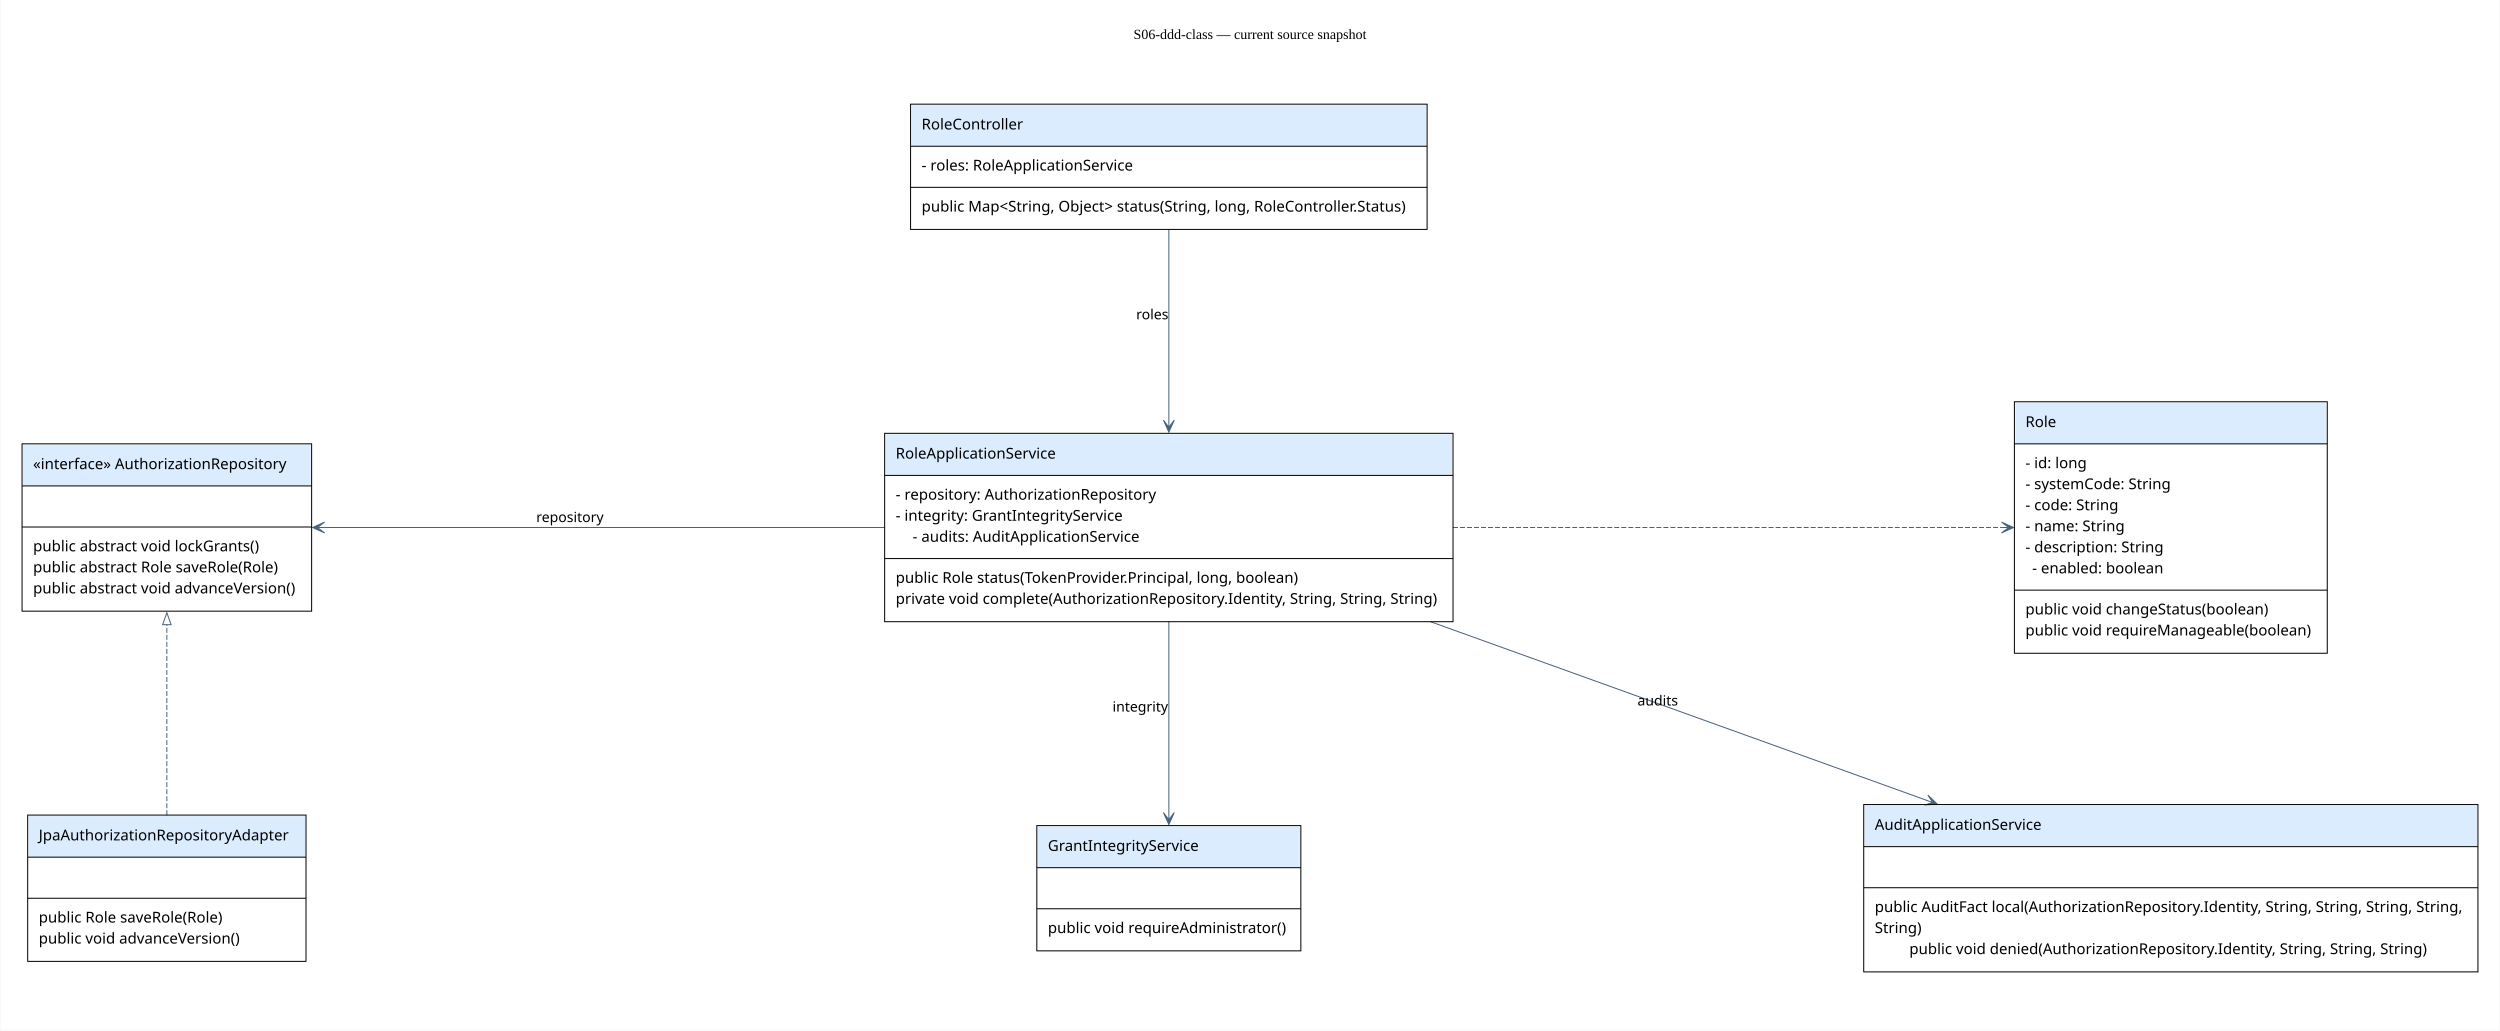
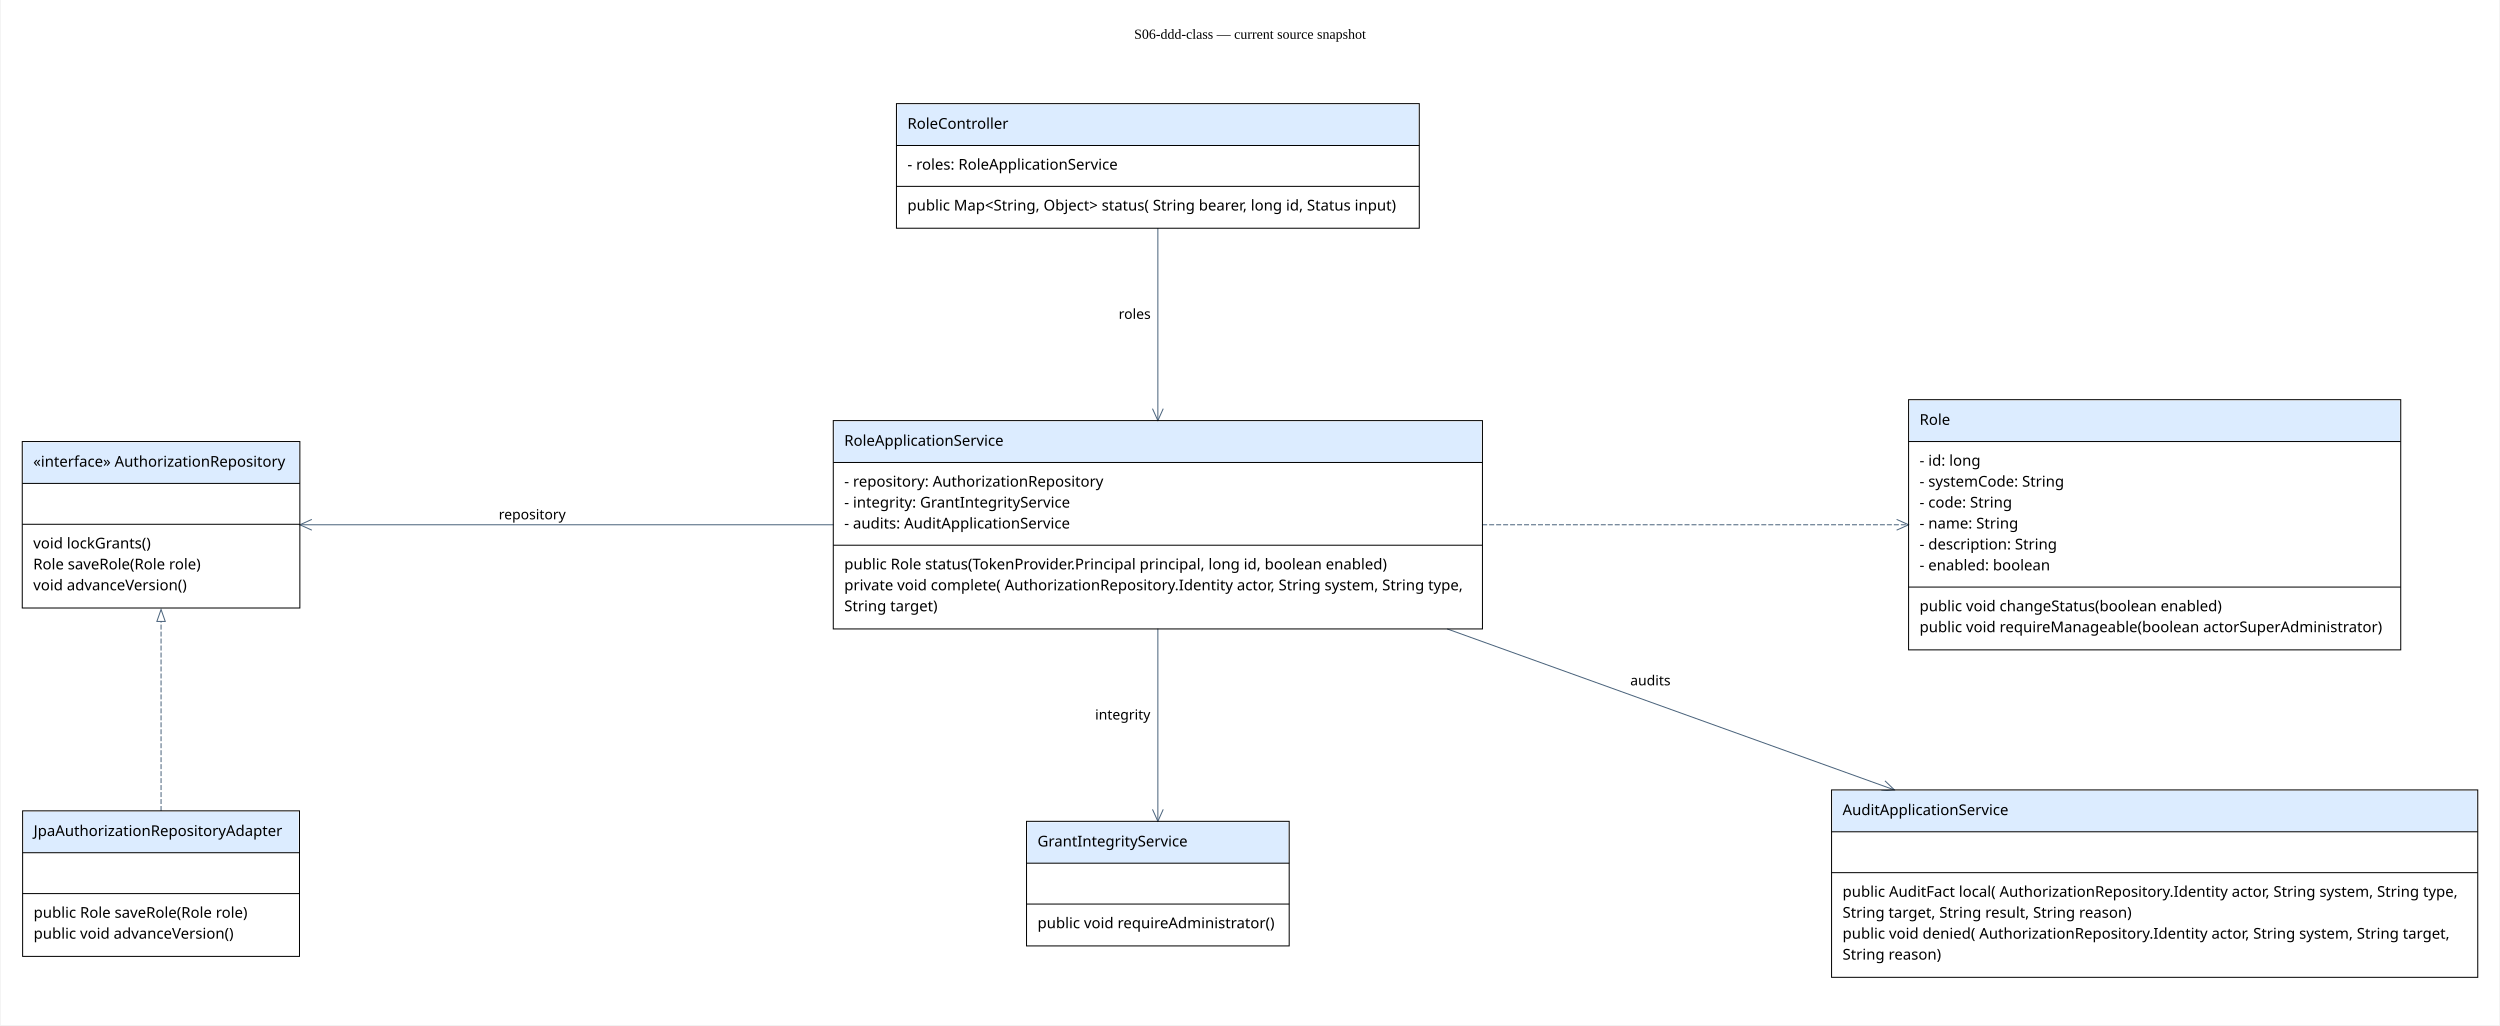
- <svg xmlns="http://www.w3.org/2000/svg" width="2494pt" height="1028pt" viewBox="0.00 0.00 2494.20 1028.42">
+ <svg xmlns="http://www.w3.org/2000/svg" width="2507pt" height="1028pt" viewBox="0.00 0.00 2506.57 1028.42">
  <g id="graph0" class="graph" transform="scale(1 1) rotate(0) translate(21.6 1006.82)">
-     <polygon fill="white" stroke="none" points="-21.6,21.6 -21.6,-1006.82 2472.6,-1006.82 2472.6,21.6 -21.6,21.6" />
-     <text text-anchor="middle" x="1225.5" y="-967.92" font-family="Times New Roman,serif" font-size="14.00">S06-ddd-class — current source snapshot</text>
+     <polygon fill="white" stroke="none" points="-21.6,21.6 -21.6,-1006.82 2484.97,-1006.82 2484.97,21.6 -21.6,21.6" />
+     <text text-anchor="middle" x="1231.69" y="-967.92" font-family="Times New Roman,serif" font-size="14.00">S06-ddd-class — current source snapshot</text>
    <g id="edge2" class="edge">
-       <path fill="none" stroke="#49627b" d="M860.95,-480.36C679.57,-480.36 451.1,-480.36 301.58,-480.36" />
-       <polygon fill="#49627b" stroke="#49627b" points="289.93,-480.36 301.93,-474.96 294.71,-480.36 301.93,-480.36 301.93,-480.36 301.93,-480.36 294.71,-480.36 301.93,-485.76 289.93,-480.36" />
-       <text text-anchor="middle" x="546.76" y="-485.81" font-family="Microsoft YaHei" font-size="14.00">repository</text>
+       <path fill="none" stroke="#49627b" d="M813.89,-480.36C632.59,-480.36 416.25,-480.36 278.33,-480.36" />
+       <text text-anchor="middle" x="511.61" y="-485.81" font-family="Microsoft YaHei" font-size="14.00">repository</text>
    </g>
    <g id="edge4" class="edge">
-       <path fill="none" stroke="#49627b" stroke-dasharray="5,2" d="M1428.05,-480.36C1604.8,-480.36 1826.27,-480.36 1975.82,-480.36" />
-       <polygon fill="#49627b" stroke="#49627b" points="1987.49,-480.36 1975.49,-485.76 1982.71,-480.36 1975.49,-480.36 1975.49,-480.36 1975.49,-480.36 1982.71,-480.36 1975.49,-474.96 1987.49,-480.36" />
+       <path fill="none" stroke="#49627b" stroke-dasharray="5,2" d="M1464.61,-480.36C1603.72,-480.36 1763.46,-480.36 1892.58,-480.36" />
    </g>
    <g id="edge5" class="edge">
-       <path fill="none" stroke="#49627b" d="M1144.5,-386.71C1144.5,-327.21 1144.5,-251.21 1144.5,-195.64" />
-       <polygon fill="#49627b" stroke="#49627b" points="1144.5,-183.9 1149.9,-195.9 1144.5,-188.68 1144.5,-195.9 1144.5,-195.9 1144.5,-195.9 1144.5,-188.68 1139.1,-195.9 1144.5,-183.9" />
-       <text text-anchor="middle" x="1116" y="-296.63" font-family="Microsoft YaHei" font-size="14.00">integrity</text>
+       <path fill="none" stroke="#49627b" d="M1139.25,-376.23C1139.25,-313.62 1139.25,-236.02 1139.25,-182.8" />
+       <text text-anchor="middle" x="1104" y="-284.97" font-family="Microsoft YaHei" font-size="14.00">integrity   </text>
    </g>
    <g id="edge6" class="edge">
-       <path fill="none" stroke="#49627b" d="M1405.61,-386.36C1558.58,-331.29 1750.55,-262.18 1900.48,-208.21" />
-       <polygon fill="#49627b" stroke="#49627b" points="1911.42,-204.27 1901.96,-213.41 1906.92,-205.89 1900.13,-208.33 1900.13,-208.33 1900.13,-208.33 1906.92,-205.89 1898.3,-203.25 1911.42,-204.27" />
-       <text text-anchor="middle" x="1632.42" y="-302.73" font-family="Microsoft YaHei" font-size="14.00">audits</text>
+       <path fill="none" stroke="#49627b" d="M1429.5,-375.87C1571.37,-324.8 1740.76,-263.82 1878.47,-214.24" />
+       <text text-anchor="middle" x="1633.36" y="-319.26" font-family="Microsoft YaHei" font-size="14.00">audits</text>
+       <text text-anchor="middle" x="1633.36" y="-300.51" font-family="Microsoft YaHei" font-size="14.00"> </text>
    </g>
    <g id="edge1" class="edge">
-       <path fill="none" stroke="#49627b" d="M1144.5,-778.06C1144.5,-725.65 1144.5,-649.51 1144.5,-587.36" />
-       <polygon fill="#49627b" stroke="#49627b" points="1144.5,-575.54 1149.9,-587.54 1144.5,-580.32 1144.5,-587.54 1144.5,-587.54 1144.5,-587.54 1144.5,-580.32 1139.1,-587.54 1144.5,-575.54" />
-       <text text-anchor="middle" x="1128" y="-688.16" font-family="Microsoft YaHei" font-size="14.00">roles</text>
+       <path fill="none" stroke="#49627b" d="M1139.25,-778.06C1139.25,-724.94 1139.25,-647.45 1139.25,-584.84" />
+       <text text-anchor="middle" x="1116" y="-686.9" font-family="Microsoft YaHei" font-size="14.00">roles   </text>
    </g>
    <g id="edge3" class="edge">
-       <path fill="none" stroke="#49627b" stroke-dasharray="5,2" d="M144.5,-193.21C144.5,-248.03 144.5,-323.7 144.5,-383.6" />
-       <polygon fill="none" stroke="#49627b" points="140.3,-383.39 144.5,-395.39 148.7,-383.39 140.3,-383.39" />
+       <path fill="none" stroke="#49627b" stroke-dasharray="5,2" d="M139.25,-193.21C139.25,-248.03 139.25,-323.7 139.25,-383.6" />
+       <polygon fill="none" stroke="#49627b" points="135.05,-383.39 139.25,-395.39 143.45,-383.39 135.05,-383.39" />
+     </g>
+     <g id="edge7" class="edge">
+       <path fill="none" stroke="#49627b" d="M1144.65,-596.86C1144.65,-596.86 1139.25,-584.86 1139.25,-584.86 1139.25,-584.86 1133.85,-596.86 1133.85,-596.86" />
+     </g>
+     <g id="edge8" class="edge">
+       <path fill="none" stroke="#49627b" d="M290.5,-474.96C290.5,-474.96 278.5,-480.36 278.5,-480.36 278.5,-480.36 290.5,-485.76 290.5,-485.76" />
+     </g>
+     <g id="edge9" class="edge">
+       <path fill="none" stroke="#49627b" d="M1880.38,-485.76C1880.38,-485.76 1892.38,-480.36 1892.38,-480.36 1892.38,-480.36 1880.38,-474.96 1880.38,-474.96" />
+     </g>
+     <g id="edge10" class="edge">
+       <path fill="none" stroke="#49627b" d="M1144.65,-194.86C1144.65,-194.86 1139.25,-182.86 1139.25,-182.86 1139.25,-182.86 1133.85,-194.86 1133.85,-194.86" />
+     </g>
+     <g id="edge11" class="edge">
+       <path fill="none" stroke="#49627b" d="M1868.68,-223.5C1868.68,-223.5 1878.14,-214.36 1878.14,-214.36 1878.14,-214.36 1865.02,-213.34 1865.02,-213.34" />
    </g>
    <g id="node1" class="node">
-       <polygon fill="#dcecff" stroke="none" points="861.88,-532.36 861.88,-573.36 1427.12,-573.36 1427.12,-532.36 861.88,-532.36" />
-       <text text-anchor="start" x="871.88" y="-549.11" font-family="Microsoft YaHei" font-size="15.00">RoleApplicationService</text>
-       <polygon fill="#ffffff" stroke="none" points="861.88,-449.36 861.88,-532.36 1427.12,-532.36 1427.12,-449.36 861.88,-449.36" />
-       <text text-anchor="start" x="871.88" y="-508.11" font-family="Microsoft YaHei" font-size="15.00">- repository: AuthorizationRepository</text>
-       <text text-anchor="start" x="871.88" y="-487.11" font-family="Microsoft YaHei" font-size="15.00">- integrity: GrantIntegrityService</text>
-       <text text-anchor="start" x="888.75" y="-466.11" font-family="Microsoft YaHei" font-size="15.00">- audits: AuditApplicationService</text>
-       <polygon fill="#ffffff" stroke="none" points="861.88,-387.36 861.88,-449.36 1427.12,-449.36 1427.12,-387.36 861.88,-387.36" />
-       <text text-anchor="start" x="871.88" y="-425.11" font-family="Microsoft YaHei" font-size="15.00">public Role status(TokenProvider.Principal, long, boolean)</text>
-       <text text-anchor="start" x="871.88" y="-404.11" font-family="Microsoft YaHei" font-size="15.00">private void complete(AuthorizationRepository.Identity, String, String, String)</text>
-       <polygon fill="black" stroke="black" points="860.88,-532.36 860.88,-532.36 1428.12,-532.36 1428.12,-532.36 860.88,-532.36" />
-       <polygon fill="black" stroke="black" points="860.88,-449.36 860.88,-449.36 1428.12,-449.36 1428.12,-449.36 860.88,-449.36" />
-       <polygon fill="none" stroke="black" points="860.88,-386.36 860.88,-574.36 1428.12,-574.36 1428.12,-386.36 860.88,-386.36" />
+       <polygon fill="#dcecff" stroke="none" points="814.62,-542.86 814.62,-583.86 1463.88,-583.86 1463.88,-542.86 814.62,-542.86" />
+       <text text-anchor="start" x="824.62" y="-559.61" font-family="Microsoft YaHei" font-size="15.00">RoleApplicationService</text>
+       <polygon fill="#ffffff" stroke="none" points="814.62,-459.86 814.62,-542.86 1463.88,-542.86 1463.88,-459.86 814.62,-459.86" />
+       <text text-anchor="start" x="824.62" y="-518.61" font-family="Microsoft YaHei" font-size="15.00">- repository: AuthorizationRepository</text>
+       <text text-anchor="start" x="824.62" y="-497.61" font-family="Microsoft YaHei" font-size="15.00">- integrity: GrantIntegrityService</text>
+       <text text-anchor="start" x="824.62" y="-476.61" font-family="Microsoft YaHei" font-size="15.00">- audits: AuditApplicationService</text>
+       <polygon fill="#ffffff" stroke="none" points="814.62,-376.86 814.62,-459.86 1463.88,-459.86 1463.88,-376.86 814.62,-376.86" />
+       <text text-anchor="start" x="824.62" y="-435.61" font-family="Microsoft YaHei" font-size="15.00">public Role status(TokenProvider.Principal principal, long id, boolean enabled)</text>
+       <text text-anchor="start" x="824.62" y="-414.61" font-family="Microsoft YaHei" font-size="15.00">private void complete( AuthorizationRepository.Identity actor, String system, String type,</text>
+       <text text-anchor="start" x="824.62" y="-393.61" font-family="Microsoft YaHei" font-size="15.00">String target)</text>
+       <polygon fill="black" stroke="black" points="813.62,-542.86 813.62,-542.86 1464.88,-542.86 1464.88,-542.86 813.62,-542.86" />
+       <polygon fill="black" stroke="black" points="813.62,-459.86 813.62,-459.86 1464.88,-459.86 1464.88,-459.86 813.62,-459.86" />
+       <polygon fill="none" stroke="black" points="813.62,-375.86 813.62,-584.86 1464.88,-584.86 1464.88,-375.86 813.62,-375.86" />
    </g>
    <g id="node2" class="node">
-       <polygon fill="#dcecff" stroke="none" points="1,-521.86 1,-562.86 288,-562.86 288,-521.86 1,-521.86" />
+       <polygon fill="#dcecff" stroke="none" points="1,-521.86 1,-562.86 277.5,-562.86 277.5,-521.86 1,-521.86" />
      <text text-anchor="start" x="11" y="-538.61" font-family="Microsoft YaHei" font-size="15.00">«interface» AuthorizationRepository</text>
-       <polygon fill="#ffffff" stroke="none" points="1,-480.86 1,-521.86 288,-521.86 288,-480.86 1,-480.86" />
+       <polygon fill="#ffffff" stroke="none" points="1,-480.86 1,-521.86 277.5,-521.86 277.5,-480.86 1,-480.86" />
      <text text-anchor="start" x="11" y="-497.61" font-family="Microsoft YaHei" font-size="15.00"> </text>
-       <polygon fill="#ffffff" stroke="none" points="1,-397.86 1,-480.86 288,-480.86 288,-397.86 1,-397.86" />
-       <text text-anchor="start" x="11" y="-456.61" font-family="Microsoft YaHei" font-size="15.00">public abstract void lockGrants()</text>
-       <text text-anchor="start" x="11" y="-435.61" font-family="Microsoft YaHei" font-size="15.00">public abstract Role saveRole(Role)</text>
-       <text text-anchor="start" x="11" y="-414.61" font-family="Microsoft YaHei" font-size="15.00">public abstract void advanceVersion()</text>
-       <polygon fill="black" stroke="black" points="0,-521.86 0,-521.86 289,-521.86 289,-521.86 0,-521.86" />
-       <polygon fill="black" stroke="black" points="0,-480.86 0,-480.86 289,-480.86 289,-480.86 0,-480.86" />
-       <polygon fill="none" stroke="black" points="0,-396.86 0,-563.86 289,-563.86 289,-396.86 0,-396.86" />
+       <polygon fill="#ffffff" stroke="none" points="1,-397.86 1,-480.86 277.5,-480.86 277.5,-397.86 1,-397.86" />
+       <text text-anchor="start" x="11" y="-456.61" font-family="Microsoft YaHei" font-size="15.00">void lockGrants()</text>
+       <text text-anchor="start" x="11" y="-435.61" font-family="Microsoft YaHei" font-size="15.00">Role saveRole(Role role)</text>
+       <text text-anchor="start" x="11" y="-414.61" font-family="Microsoft YaHei" font-size="15.00">void advanceVersion()</text>
+       <polygon fill="black" stroke="black" points="0,-521.86 0,-521.86 278.5,-521.86 278.5,-521.86 0,-521.86" />
+       <polygon fill="black" stroke="black" points="0,-480.86 0,-480.86 278.5,-480.86 278.5,-480.86 0,-480.86" />
+       <polygon fill="none" stroke="black" points="0,-396.86 0,-563.86 278.5,-563.86 278.5,-396.86 0,-396.86" />
    </g>
    <g id="node3" class="node">
-       <polygon fill="#dcecff" stroke="none" points="1989.38,-563.86 1989.38,-604.86 2299.62,-604.86 2299.62,-563.86 1989.38,-563.86" />
-       <text text-anchor="start" x="1999.38" y="-580.61" font-family="Microsoft YaHei" font-size="15.00">Role</text>
-       <polygon fill="#ffffff" stroke="none" points="1989.38,-417.86 1989.38,-563.86 2299.62,-563.86 2299.62,-417.86 1989.38,-417.86" />
-       <text text-anchor="start" x="1999.38" y="-539.61" font-family="Microsoft YaHei" font-size="15.00">- id: long</text>
-       <text text-anchor="start" x="1999.38" y="-518.61" font-family="Microsoft YaHei" font-size="15.00">- systemCode: String</text>
-       <text text-anchor="start" x="1999.38" y="-497.61" font-family="Microsoft YaHei" font-size="15.00">- code: String</text>
-       <text text-anchor="start" x="1999.38" y="-476.61" font-family="Microsoft YaHei" font-size="15.00">- name: String</text>
-       <text text-anchor="start" x="1999.38" y="-455.61" font-family="Microsoft YaHei" font-size="15.00">- description: String</text>
-       <text text-anchor="start" x="2006.12" y="-434.61" font-family="Microsoft YaHei" font-size="15.00">- enabled: boolean</text>
-       <polygon fill="#ffffff" stroke="none" points="1989.38,-355.86 1989.38,-417.86 2299.62,-417.86 2299.62,-355.86 1989.38,-355.86" />
-       <text text-anchor="start" x="1999.38" y="-393.61" font-family="Microsoft YaHei" font-size="15.00">public void changeStatus(boolean)</text>
-       <text text-anchor="start" x="1999.38" y="-372.61" font-family="Microsoft YaHei" font-size="15.00">public void requireManageable(boolean)</text>
-       <polygon fill="black" stroke="black" points="1988.38,-563.86 1988.38,-563.86 2300.62,-563.86 2300.62,-563.86 1988.38,-563.86" />
-       <polygon fill="black" stroke="black" points="1988.38,-417.86 1988.38,-417.86 2300.62,-417.86 2300.62,-417.86 1988.38,-417.86" />
-       <polygon fill="none" stroke="black" points="1988.38,-354.86 1988.38,-605.86 2300.62,-605.86 2300.62,-354.86 1988.38,-354.86" />
+       <polygon fill="#dcecff" stroke="none" points="1893.38,-563.86 1893.38,-604.86 2385.12,-604.86 2385.12,-563.86 1893.38,-563.86" />
+       <text text-anchor="start" x="1903.38" y="-580.61" font-family="Microsoft YaHei" font-size="15.00">Role</text>
+       <polygon fill="#ffffff" stroke="none" points="1893.38,-417.86 1893.38,-563.86 2385.12,-563.86 2385.12,-417.86 1893.38,-417.86" />
+       <text text-anchor="start" x="1903.38" y="-539.61" font-family="Microsoft YaHei" font-size="15.00">- id: long</text>
+       <text text-anchor="start" x="1903.38" y="-518.61" font-family="Microsoft YaHei" font-size="15.00">- systemCode: String</text>
+       <text text-anchor="start" x="1903.38" y="-497.61" font-family="Microsoft YaHei" font-size="15.00">- code: String</text>
+       <text text-anchor="start" x="1903.38" y="-476.61" font-family="Microsoft YaHei" font-size="15.00">- name: String</text>
+       <text text-anchor="start" x="1903.38" y="-455.61" font-family="Microsoft YaHei" font-size="15.00">- description: String</text>
+       <text text-anchor="start" x="1903.38" y="-434.61" font-family="Microsoft YaHei" font-size="15.00">- enabled: boolean</text>
+       <polygon fill="#ffffff" stroke="none" points="1893.38,-355.86 1893.38,-417.86 2385.12,-417.86 2385.12,-355.86 1893.38,-355.86" />
+       <text text-anchor="start" x="1903.38" y="-393.61" font-family="Microsoft YaHei" font-size="15.00">public void changeStatus(boolean enabled)</text>
+       <text text-anchor="start" x="1903.38" y="-372.61" font-family="Microsoft YaHei" font-size="15.00">public void requireManageable(boolean actorSuperAdministrator)</text>
+       <polygon fill="black" stroke="black" points="1892.38,-563.86 1892.38,-563.86 2386.12,-563.86 2386.12,-563.86 1892.38,-563.86" />
+       <polygon fill="black" stroke="black" points="1892.38,-417.86 1892.38,-417.86 2386.12,-417.86 2386.12,-417.86 1892.38,-417.86" />
+       <polygon fill="none" stroke="black" points="1892.38,-354.86 1892.38,-605.86 2386.12,-605.86 2386.12,-354.86 1892.38,-354.86" />
    </g>
    <g id="node4" class="node">
-       <polygon fill="#dcecff" stroke="none" points="887.75,-860.86 887.75,-901.86 1401.25,-901.86 1401.25,-860.86 887.75,-860.86" />
-       <text text-anchor="start" x="897.75" y="-877.61" font-family="Microsoft YaHei" font-size="15.00">RoleController</text>
-       <polygon fill="#ffffff" stroke="none" points="887.75,-819.86 887.75,-860.86 1401.25,-860.86 1401.25,-819.86 887.75,-819.86" />
-       <text text-anchor="start" x="897.75" y="-836.61" font-family="Microsoft YaHei" font-size="15.00">- roles: RoleApplicationService</text>
-       <polygon fill="#ffffff" stroke="none" points="887.75,-778.86 887.75,-819.86 1401.25,-819.86 1401.25,-778.86 887.75,-778.86" />
-       <text text-anchor="start" x="897.75" y="-795.61" font-family="Microsoft YaHei" font-size="15.00">public Map&lt;String, Object&gt; status(String, long, RoleController.Status)</text>
-       <polygon fill="black" stroke="black" points="886.75,-860.86 886.75,-860.86 1402.25,-860.86 1402.25,-860.86 886.75,-860.86" />
-       <polygon fill="black" stroke="black" points="886.75,-819.86 886.75,-819.86 1402.25,-819.86 1402.25,-819.86 886.75,-819.86" />
-       <polygon fill="none" stroke="black" points="886.75,-777.86 886.75,-902.86 1402.25,-902.86 1402.25,-777.86 886.75,-777.86" />
+       <polygon fill="#dcecff" stroke="none" points="878,-860.86 878,-901.86 1400.5,-901.86 1400.5,-860.86 878,-860.86" />
+       <text text-anchor="start" x="888" y="-877.61" font-family="Microsoft YaHei" font-size="15.00">RoleController</text>
+       <polygon fill="#ffffff" stroke="none" points="878,-819.86 878,-860.86 1400.5,-860.86 1400.5,-819.86 878,-819.86" />
+       <text text-anchor="start" x="888" y="-836.61" font-family="Microsoft YaHei" font-size="15.00">- roles: RoleApplicationService</text>
+       <polygon fill="#ffffff" stroke="none" points="878,-778.86 878,-819.86 1400.5,-819.86 1400.5,-778.86 878,-778.86" />
+       <text text-anchor="start" x="888" y="-795.61" font-family="Microsoft YaHei" font-size="15.00">public Map&lt;String, Object&gt; status( String bearer, long id, Status input)</text>
+       <polygon fill="black" stroke="black" points="877,-860.86 877,-860.86 1401.5,-860.86 1401.5,-860.86 877,-860.86" />
+       <polygon fill="black" stroke="black" points="877,-819.86 877,-819.86 1401.5,-819.86 1401.5,-819.86 877,-819.86" />
+       <polygon fill="none" stroke="black" points="877,-777.86 877,-902.86 1401.5,-902.86 1401.5,-777.86 877,-777.86" />
    </g>
    <g id="node5" class="node">
-       <polygon fill="#dcecff" stroke="none" points="6.62,-151.36 6.62,-192.36 282.38,-192.36 282.38,-151.36 6.62,-151.36" />
-       <text text-anchor="start" x="16.62" y="-168.11" font-family="Microsoft YaHei" font-size="15.00">JpaAuthorizationRepositoryAdapter</text>
-       <polygon fill="#ffffff" stroke="none" points="6.62,-110.36 6.62,-151.36 282.38,-151.36 282.38,-110.36 6.62,-110.36" />
-       <text text-anchor="start" x="16.62" y="-127.11" font-family="Microsoft YaHei" font-size="15.00"> </text>
-       <polygon fill="#ffffff" stroke="none" points="6.62,-48.36 6.62,-110.36 282.38,-110.36 282.38,-48.36 6.62,-48.36" />
-       <text text-anchor="start" x="16.62" y="-86.11" font-family="Microsoft YaHei" font-size="15.00">public Role saveRole(Role)</text>
-       <text text-anchor="start" x="16.62" y="-65.11" font-family="Microsoft YaHei" font-size="15.00">public void advanceVersion()</text>
-       <polygon fill="black" stroke="black" points="5.62,-151.36 5.62,-151.36 283.38,-151.36 283.38,-151.36 5.62,-151.36" />
-       <polygon fill="black" stroke="black" points="5.62,-110.36 5.62,-110.36 283.38,-110.36 283.38,-110.36 5.62,-110.36" />
-       <polygon fill="none" stroke="black" points="5.62,-47.36 5.62,-193.36 283.38,-193.36 283.38,-47.36 5.62,-47.36" />
+       <polygon fill="#dcecff" stroke="none" points="1.37,-151.36 1.37,-192.36 277.12,-192.36 277.12,-151.36 1.37,-151.36" />
+       <text text-anchor="start" x="11.37" y="-168.11" font-family="Microsoft YaHei" font-size="15.00">JpaAuthorizationRepositoryAdapter</text>
+       <polygon fill="#ffffff" stroke="none" points="1.37,-110.36 1.37,-151.36 277.12,-151.36 277.12,-110.36 1.37,-110.36" />
+       <text text-anchor="start" x="11.37" y="-127.11" font-family="Microsoft YaHei" font-size="15.00"> </text>
+       <polygon fill="#ffffff" stroke="none" points="1.37,-48.36 1.37,-110.36 277.12,-110.36 277.12,-48.36 1.37,-48.36" />
+       <text text-anchor="start" x="11.37" y="-86.11" font-family="Microsoft YaHei" font-size="15.00">public Role saveRole(Role role)</text>
+       <text text-anchor="start" x="11.37" y="-65.11" font-family="Microsoft YaHei" font-size="15.00">public void advanceVersion()</text>
+       <polygon fill="black" stroke="black" points="0.37,-151.36 0.37,-151.36 278.12,-151.36 278.12,-151.36 0.37,-151.36" />
+       <polygon fill="black" stroke="black" points="0.37,-110.36 0.37,-110.36 278.12,-110.36 278.12,-110.36 0.37,-110.36" />
+       <polygon fill="none" stroke="black" points="0.37,-47.36 0.37,-193.36 278.12,-193.36 278.12,-47.36 0.37,-47.36" />
    </g>
    <g id="node6" class="node">
-       <polygon fill="#dcecff" stroke="none" points="1013.75,-140.86 1013.75,-181.86 1275.25,-181.86 1275.25,-140.86 1013.75,-140.86" />
-       <text text-anchor="start" x="1023.75" y="-157.61" font-family="Microsoft YaHei" font-size="15.00">GrantIntegrityService</text>
-       <polygon fill="#ffffff" stroke="none" points="1013.75,-99.86 1013.75,-140.86 1275.25,-140.86 1275.25,-99.86 1013.75,-99.86" />
-       <text text-anchor="start" x="1023.75" y="-116.61" font-family="Microsoft YaHei" font-size="15.00"> </text>
-       <polygon fill="#ffffff" stroke="none" points="1013.75,-58.86 1013.75,-99.86 1275.25,-99.86 1275.25,-58.86 1013.75,-58.86" />
-       <text text-anchor="start" x="1023.75" y="-75.61" font-family="Microsoft YaHei" font-size="15.00">public void requireAdministrator()</text>
-       <polygon fill="black" stroke="black" points="1012.75,-140.86 1012.75,-140.86 1276.25,-140.86 1276.25,-140.86 1012.75,-140.86" />
-       <polygon fill="black" stroke="black" points="1012.75,-99.86 1012.75,-99.86 1276.25,-99.86 1276.25,-99.86 1012.75,-99.86" />
-       <polygon fill="none" stroke="black" points="1012.75,-57.86 1012.75,-182.86 1276.25,-182.86 1276.25,-57.86 1012.75,-57.86" />
+       <polygon fill="#dcecff" stroke="none" points="1008.5,-140.86 1008.5,-181.86 1270,-181.86 1270,-140.86 1008.5,-140.86" />
+       <text text-anchor="start" x="1018.5" y="-157.61" font-family="Microsoft YaHei" font-size="15.00">GrantIntegrityService</text>
+       <polygon fill="#ffffff" stroke="none" points="1008.5,-99.86 1008.5,-140.86 1270,-140.86 1270,-99.86 1008.5,-99.86" />
+       <text text-anchor="start" x="1018.5" y="-116.61" font-family="Microsoft YaHei" font-size="15.00"> </text>
+       <polygon fill="#ffffff" stroke="none" points="1008.5,-58.86 1008.5,-99.86 1270,-99.86 1270,-58.86 1008.5,-58.86" />
+       <text text-anchor="start" x="1018.5" y="-75.61" font-family="Microsoft YaHei" font-size="15.00">public void requireAdministrator()</text>
+       <polygon fill="black" stroke="black" points="1007.5,-140.86 1007.5,-140.86 1271,-140.86 1271,-140.86 1007.5,-140.86" />
+       <polygon fill="black" stroke="black" points="1007.5,-99.86 1007.5,-99.86 1271,-99.86 1271,-99.86 1007.5,-99.86" />
+       <polygon fill="none" stroke="black" points="1007.5,-57.86 1007.5,-182.86 1271,-182.86 1271,-57.86 1007.5,-57.86" />
    </g>
    <g id="node7" class="node">
-       <polygon fill="#dcecff" stroke="none" points="1839,-161.86 1839,-202.86 2450,-202.86 2450,-161.86 1839,-161.86" />
-       <text text-anchor="start" x="1849" y="-178.61" font-family="Microsoft YaHei" font-size="15.00">AuditApplicationService</text>
-       <polygon fill="#ffffff" stroke="none" points="1839,-120.86 1839,-161.86 2450,-161.86 2450,-120.86 1839,-120.86" />
-       <text text-anchor="start" x="1849" y="-137.61" font-family="Microsoft YaHei" font-size="15.00"> </text>
-       <polygon fill="#ffffff" stroke="none" points="1839,-37.86 1839,-120.86 2450,-120.86 2450,-37.86 1839,-37.86" />
-       <text text-anchor="start" x="1849" y="-96.61" font-family="Microsoft YaHei" font-size="15.00">public AuditFact local(AuthorizationRepository.Identity, String, String, String, String,</text>
-       <text text-anchor="start" x="1849" y="-75.61" font-family="Microsoft YaHei" font-size="15.00">String)</text>
-       <text text-anchor="start" x="1883.5" y="-54.61" font-family="Microsoft YaHei" font-size="15.00">public void denied(AuthorizationRepository.Identity, String, String, String)</text>
-       <polygon fill="black" stroke="black" points="1838,-161.86 1838,-161.86 2451,-161.86 2451,-161.86 1838,-161.86" />
-       <polygon fill="black" stroke="black" points="1838,-120.86 1838,-120.86 2451,-120.86 2451,-120.86 1838,-120.86" />
-       <polygon fill="none" stroke="black" points="1838,-36.86 1838,-203.86 2451,-203.86 2451,-36.86 1838,-36.86" />
+       <polygon fill="#dcecff" stroke="none" points="1816.12,-172.36 1816.12,-213.36 2462.38,-213.36 2462.38,-172.36 1816.12,-172.36" />
+       <text text-anchor="start" x="1826.12" y="-189.11" font-family="Microsoft YaHei" font-size="15.00">AuditApplicationService</text>
+       <polygon fill="#ffffff" stroke="none" points="1816.12,-131.36 1816.12,-172.36 2462.38,-172.36 2462.38,-131.36 1816.12,-131.36" />
+       <text text-anchor="start" x="1826.12" y="-148.11" font-family="Microsoft YaHei" font-size="15.00"> </text>
+       <polygon fill="#ffffff" stroke="none" points="1816.12,-27.36 1816.12,-131.36 2462.38,-131.36 2462.38,-27.36 1816.12,-27.36" />
+       <text text-anchor="start" x="1826.12" y="-107.11" font-family="Microsoft YaHei" font-size="15.00">public AuditFact local( AuthorizationRepository.Identity actor, String system, String type,</text>
+       <text text-anchor="start" x="1826.12" y="-86.11" font-family="Microsoft YaHei" font-size="15.00">String target, String result, String reason)</text>
+       <text text-anchor="start" x="1826.12" y="-65.11" font-family="Microsoft YaHei" font-size="15.00">public void denied( AuthorizationRepository.Identity actor, String system, String target,</text>
+       <text text-anchor="start" x="1826.12" y="-44.11" font-family="Microsoft YaHei" font-size="15.00">String reason)</text>
+       <polygon fill="black" stroke="black" points="1815.12,-172.36 1815.12,-172.36 2463.38,-172.36 2463.38,-172.36 1815.12,-172.36" />
+       <polygon fill="black" stroke="black" points="1815.12,-131.36 1815.12,-131.36 2463.38,-131.36 2463.38,-131.36 1815.12,-131.36" />
+       <polygon fill="none" stroke="black" points="1815.12,-26.36 1815.12,-214.36 2463.38,-214.36 2463.38,-26.36 1815.12,-26.36" />
    </g>
  </g>
</svg>
